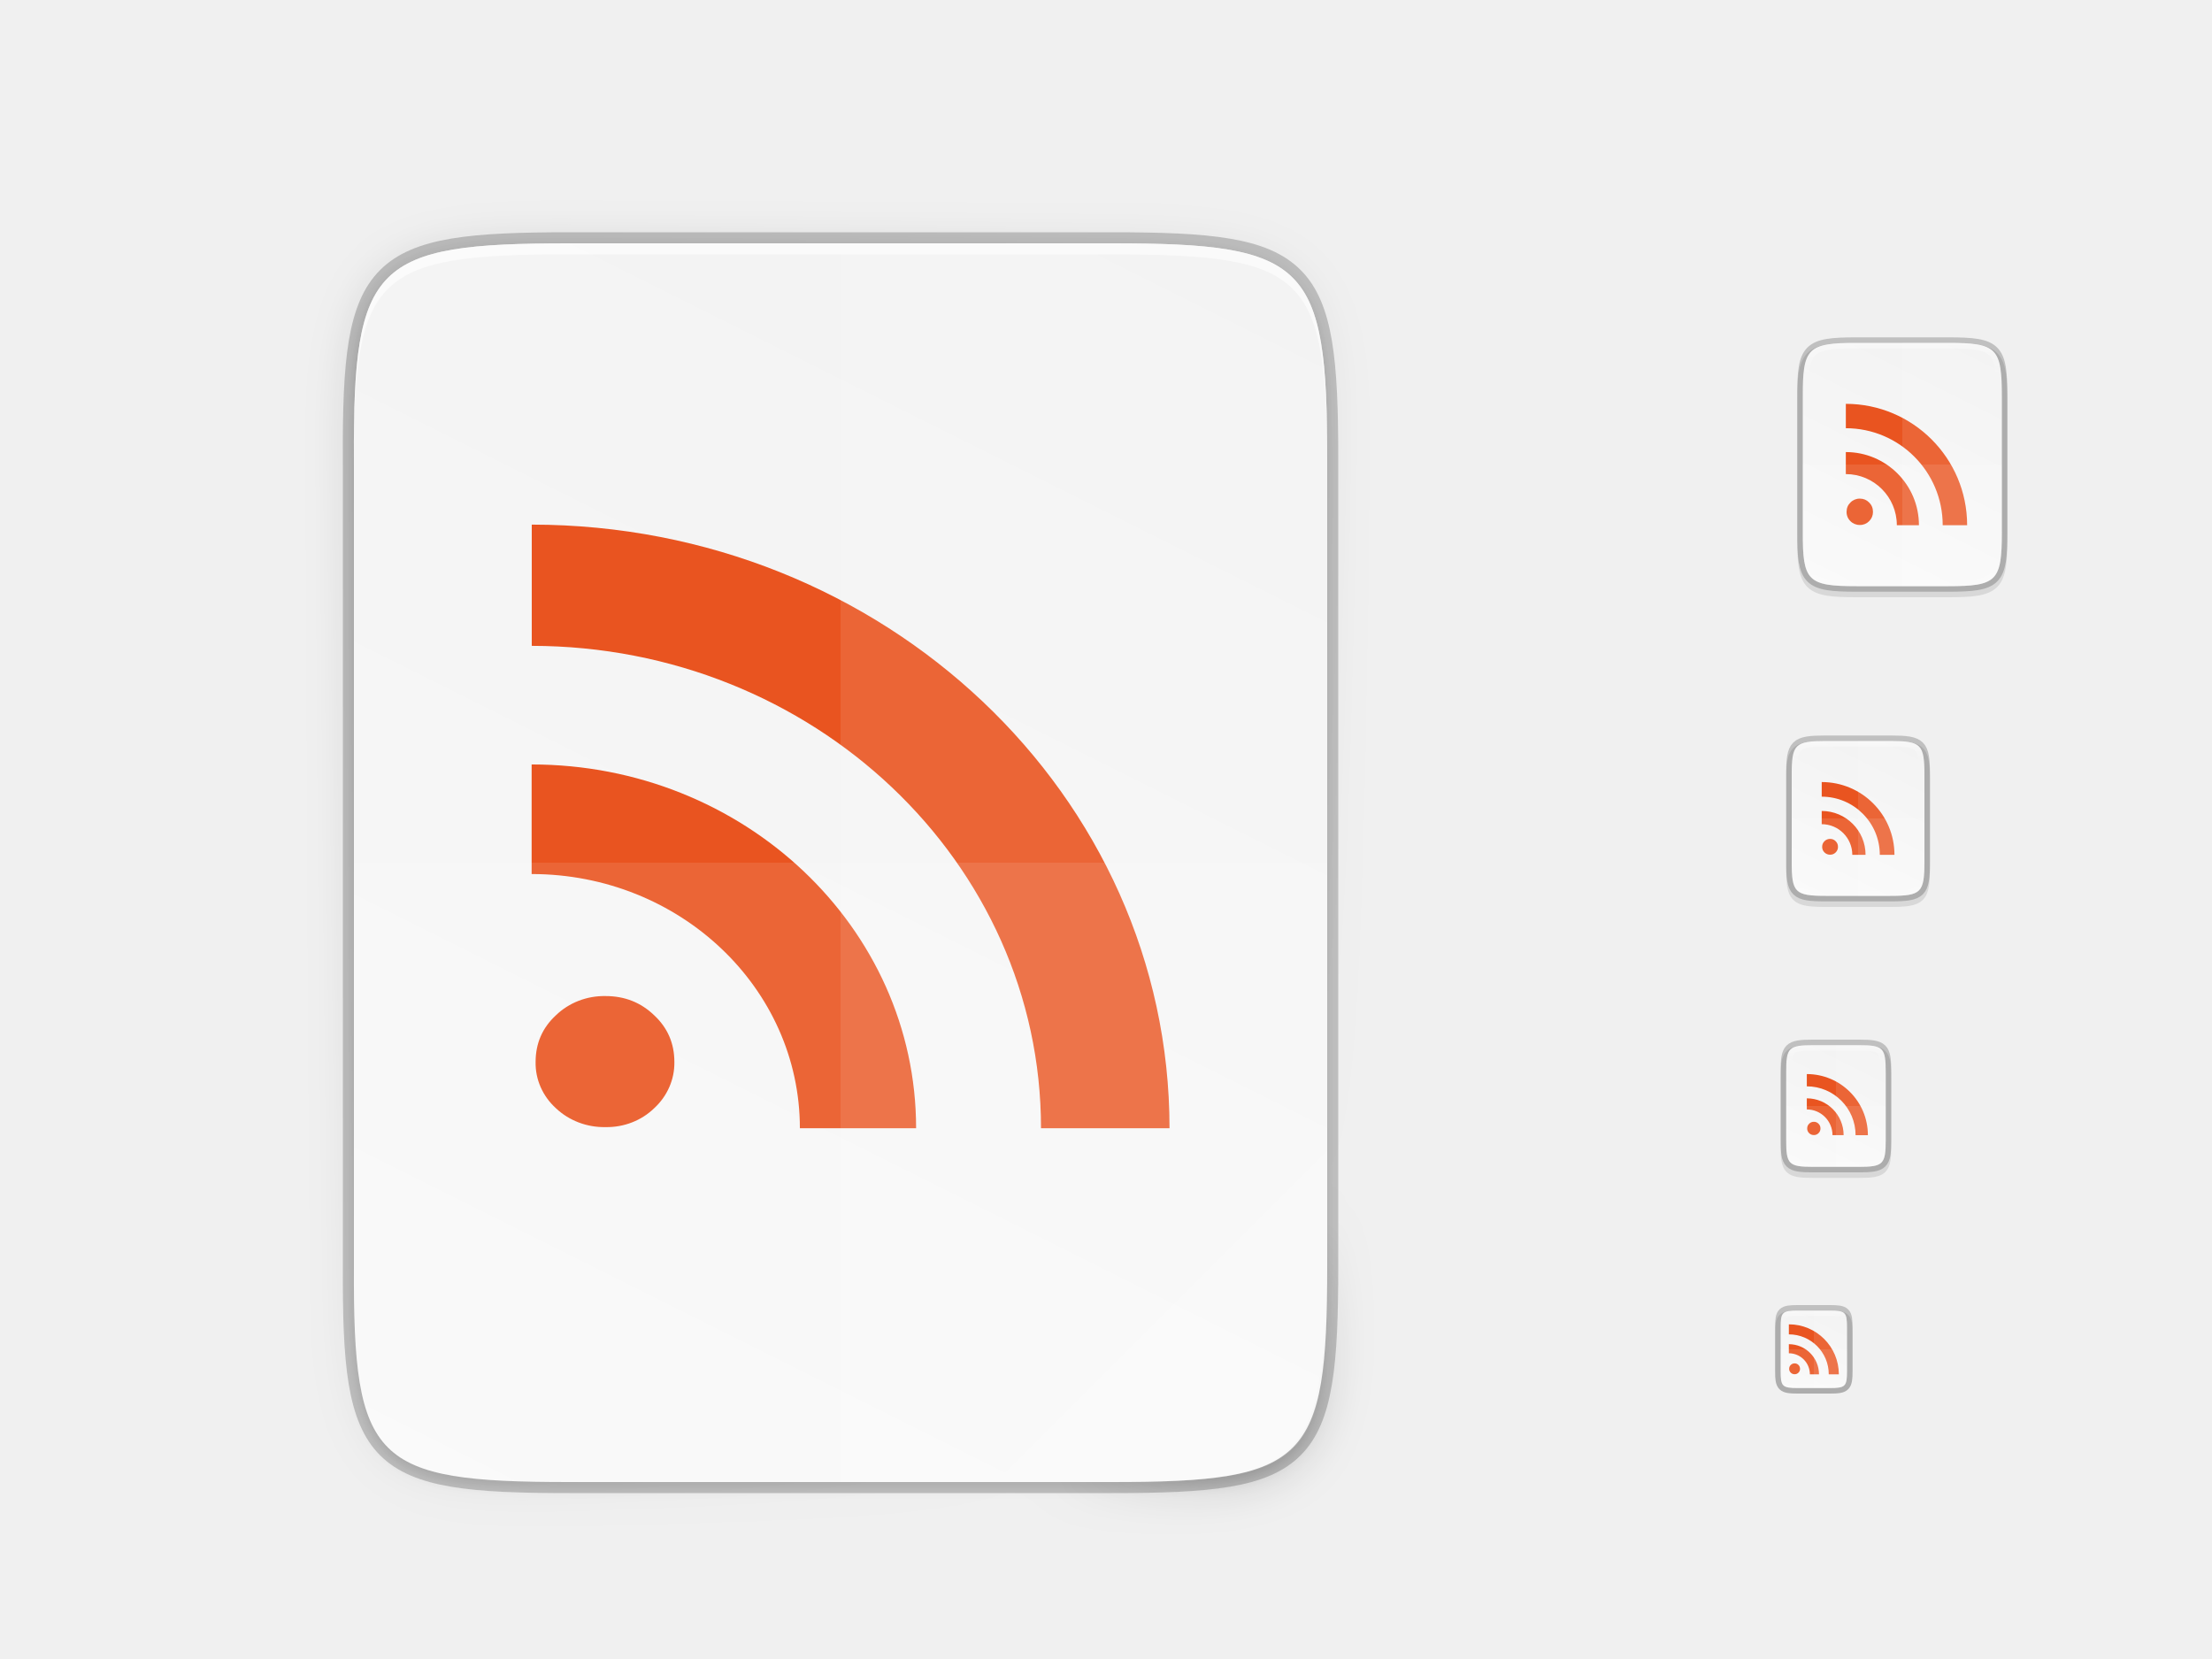
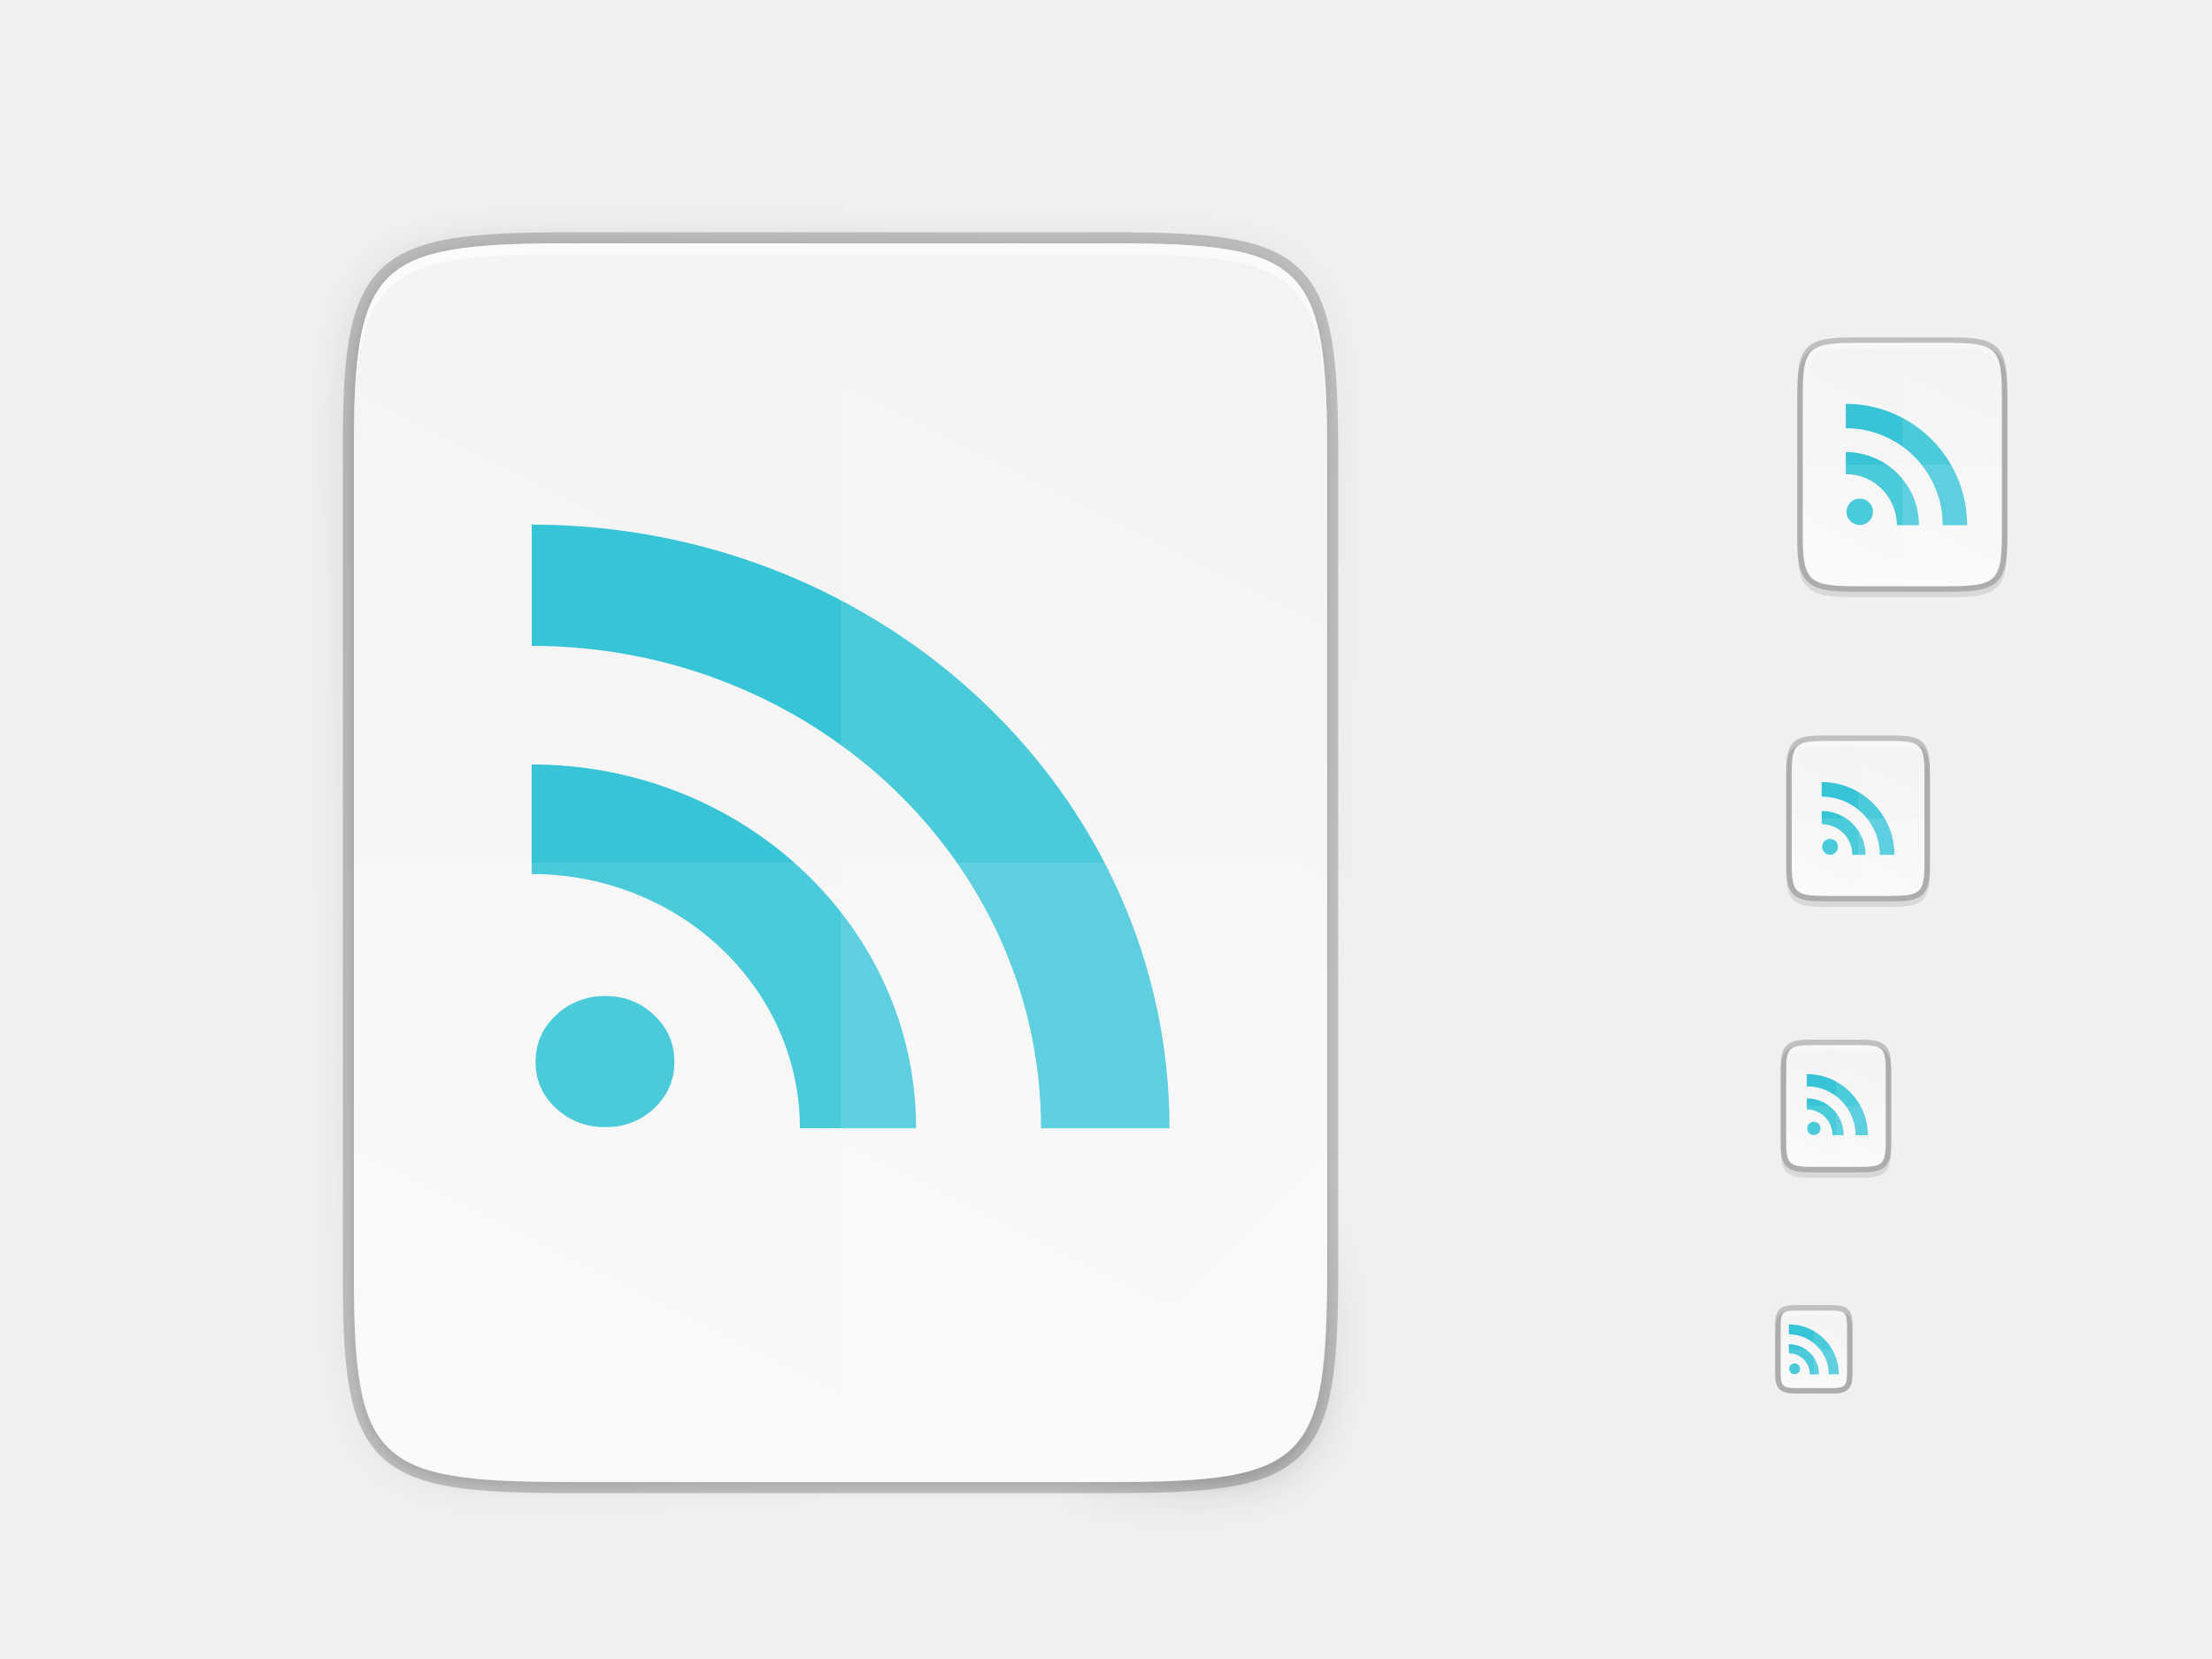
<svg xmlns="http://www.w3.org/2000/svg" xmlns:xlink="http://www.w3.org/1999/xlink" width="400" height="300" id="svg11300" version="1.0" style="display:inline;enable-background:new">
  <defs id="defs3">
    <clipPath clipPathUnits="userSpaceOnUse" id="clipPath9430">
      <path id="path9432" d="m 166.062,-196 h 179.875 C 491.235,-196 512,-175.287 512,-30.125 v 148.25 C 512,263.286 491.235,284 345.938,284 H 166.062 C 20.765,284 0,263.286 0,118.125 V -30.125 C 0,-175.287 20.765,-196 166.062,-196 Z" style="color:#000000;display:inline;overflow:visible;visibility:visible;fill:#ffffff;fill-opacity:1;fill-rule:nonzero;stroke:none;stroke-width:1;marker:none;enable-background:new" />
    </clipPath>
    <clipPath clipPathUnits="userSpaceOnUse" id="clipPath1082">
      <path id="path1084" d="M 361.938,-212 C 507.235,-212 528,-191.287 528,-46.125 V 70.125 C 528,215.286 507.235,236 361.938,236 H 214.062 C 68.765,236 48,215.286 48,70.125 V -46.125 C 48,-191.287 68.765,-212 214.062,-212 Z" style="display:inline;opacity:1;fill:#8c59d9;fill-opacity:1;stroke:none;stroke-width:2;stroke-linecap:round;stroke-linejoin:round;stroke-miterlimit:4;stroke-dasharray:none;stroke-dashoffset:0;stroke-opacity:1;enable-background:new" />
    </clipPath>
    <filter style="color-interpolation-filters:sRGB" id="filter4346" x="-0.013" width="1.026" y="-0.011" height="1.022">
      <feGaussianBlur stdDeviation="2.12" id="feGaussianBlur4348" />
    </filter>
    <linearGradient xlink:href="#linearGradient4360" id="linearGradient4358" x1="88" y1="88" x2="488" y2="488" gradientUnits="userSpaceOnUse" />
    <linearGradient id="linearGradient4360">
      <stop id="stop4362" offset="0" style="stop-color:#000000;stop-opacity:0.588" />
      <stop style="stop-color:#000000;stop-opacity:0" offset="0.88" id="stop4364" />
      <stop id="stop4366" offset="1" style="stop-color:#000000;stop-opacity:1" />
    </linearGradient>
    <filter style="color-interpolation-filters:sRGB" id="filter4380" x="-0.053" width="1.106" y="-0.044" height="1.088">
      <feGaussianBlur stdDeviation="8.48" id="feGaussianBlur4382" />
    </filter>
    <linearGradient gradientUnits="userSpaceOnUse" y2="119.093" x2="-35.31" y1="401.584" x1="529.655" id="linearGradient4226" xlink:href="#linearGradient4338" gradientTransform="matrix(0,-0.453125,0.453112,0,26.0376,268)" />
    <linearGradient id="linearGradient4338">
      <stop style="stop-color:#f2f2f2;stop-opacity:1" offset="0" id="stop4340" />
      <stop style="stop-color:#f9f9f9;stop-opacity:1" offset="1" id="stop4342" />
    </linearGradient>
    <linearGradient id="linearGradient927">
      <stop style="stop-color:#ffffff;stop-opacity:1;" offset="0" id="stop923" />
      <stop id="stop933" offset="0.125" style="stop-color:#ffffff;stop-opacity:0.098" />
      <stop id="stop931" offset="0.925" style="stop-color:#ffffff;stop-opacity:0.098" />
      <stop style="stop-color:#ffffff;stop-opacity:0.498" offset="1" id="stop925" />
    </linearGradient>
    <clipPath clipPathUnits="userSpaceOnUse" id="clipPath994">
      <path style="color:#000000;display:inline;overflow:visible;visibility:visible;fill:#cdcdcd;fill-opacity:1;fill-rule:nonzero;stroke:none;stroke-width:2;stroke-miterlimit:4;stroke-dasharray:none;stroke-opacity:1;marker:none;enable-background:accumulate" d="m 335.731,62 c -8.824,0 -9.774,0.906 -9.73,9.748 V 84 96.252 c -0.043,8.842 0.906,9.748 9.73,9.748 h 16.539 c 8.824,0 9.73,-0.906 9.73,-9.748 V 84 71.748 C 362.001,62.906 361.094,62 352.27,62 Z" id="path996" />
    </clipPath>
    <linearGradient xlink:href="#linearGradient927" id="linearGradient1004" x1="344" y1="62" x2="344" y2="106" gradientUnits="userSpaceOnUse" />
    <linearGradient xlink:href="#linearGradient4338" id="linearGradient1024" gradientUnits="userSpaceOnUse" gradientTransform="matrix(0,-0.1132812,0.113278,0,308.5101,112)" x1="459.034" y1="419.233" x2="35.31" y2="207.365" />
    <linearGradient xlink:href="#linearGradient4338" id="linearGradient916" gradientUnits="userSpaceOnUse" gradientTransform="matrix(0,-0.05664062,0.05663901,0,314.2547,214)" x1="459.034" y1="419.233" x2="35.31" y2="207.365" />
    <linearGradient xlink:href="#linearGradient4338" id="linearGradient920" gradientUnits="userSpaceOnUse" gradientTransform="matrix(0,-0.03604403,0.03604301,0,316.4352,252.9091)" x1="459.034" y1="419.233" x2="35.31" y2="207.365" />
    <linearGradient xlink:href="#linearGradient4338" id="linearGradient924" gradientUnits="userSpaceOnUse" gradientTransform="matrix(0,-0.07208805,0.07208601,0,312.8705,165.8182)" x1="459.034" y1="419.233" x2="35.31" y2="207.365" />
    <clipPath clipPathUnits="userSpaceOnUse" id="clipPath959">
      <path style="color:#000000;display:inline;overflow:visible;visibility:visible;opacity:1;fill:#46a926;fill-opacity:1;fill-rule:nonzero;stroke:none;stroke-width:2;stroke-miterlimit:4;stroke-dasharray:none;stroke-opacity:1;marker:none;enable-background:accumulate" d="m 330.193,134 c -5.615,0 -6.22,0.577 -6.192,6.204 v 7.796 7.796 c -0.028,5.627 0.577,6.204 6.192,6.204 h 11.615 c 5.615,0 6.192,-0.577 6.192,-6.204 v -7.796 -7.796 c 0,-5.627 -0.577,-6.204 -6.192,-6.204 z" id="path961" />
    </clipPath>
    <linearGradient xlink:href="#linearGradient927" id="linearGradient969" x1="336" y1="134" x2="336" y2="162" gradientUnits="userSpaceOnUse" />
    <clipPath clipPathUnits="userSpaceOnUse" id="clipPath971">
      <path style="color:#000000;display:inline;overflow:visible;visibility:visible;opacity:1;fill:#46a926;fill-opacity:1;fill-rule:nonzero;stroke:none;stroke-width:2;stroke-miterlimit:4;stroke-dasharray:none;stroke-opacity:1;marker:none;enable-background:accumulate" d="m 327.865,189 c -4.412,0 -4.887,0.453 -4.865,4.874 V 200 206.126 C 322.978,210.547 323.453,211 327.865,211 h 8.27 C 340.547,211 341,210.547 341,206.126 V 200 193.874 C 341,189.453 340.547,189 336.135,189 Z" id="path973" />
    </clipPath>
    <linearGradient xlink:href="#linearGradient927" id="linearGradient981" x1="332" y1="189" x2="332" y2="211" gradientUnits="userSpaceOnUse" />
    <clipPath clipPathUnits="userSpaceOnUse" id="clipPath983">
      <path id="path985" d="m 325.096,237 c -2.808,0 -3.11,0.288 -3.096,3.102 V 244 v 3.898 c -0.014,2.813 0.288,3.102 3.096,3.102 h 5.808 C 333.712,251 334,250.712 334,247.898 V 244 240.102 C 334,237.288 333.712,237 330.904,237 Z" style="color:#000000;display:inline;overflow:visible;visibility:visible;opacity:1;fill:#46a926;fill-opacity:1;fill-rule:nonzero;stroke:none;stroke-width:2;stroke-miterlimit:4;stroke-dasharray:none;stroke-opacity:1;marker:none;enable-background:accumulate" />
    </clipPath>
    <linearGradient xlink:href="#linearGradient927" id="linearGradient993" x1="328" y1="237" x2="328" y2="251" gradientUnits="userSpaceOnUse" />
  </defs>
  <g style="display:inline" id="layer1">
    <g style="display:none" id="layer7">
      <text y="-8.255" xml:space="preserve" x="19.007" style="font-style:normal;font-variant:normal;font-weight:normal;font-stretch:normal;line-height:0%;font-family:'DejaVu Sans';-inkscape-font-specification:'DejaVu Sans';display:inline;fill:#000000;fill-opacity:1;stroke:none;enable-background:new" id="context">
        <tspan style="font-style:normal;font-variant:normal;font-weight:normal;font-stretch:normal;font-size:18px;line-height:1.25;font-family:'DejaVu Sans';-inkscape-font-specification:'DejaVu Sans'" y="-8.255" x="19.007" id="tspan3933">mimetypes</tspan>
      </text>
      <text y="-8.255" xml:space="preserve" x="146.488" style="font-style:normal;font-variant:normal;font-weight:bold;font-stretch:normal;line-height:0%;font-family:'DejaVu Sans';-inkscape-font-specification:'DejaVu Sans Bold';text-align:start;writing-mode:lr-tb;text-anchor:start;display:inline;fill:#000000;fill-opacity:1;stroke:none;enable-background:new" id="icon-name">
        <tspan style="font-style:normal;font-variant:normal;font-weight:bold;font-stretch:normal;font-size:18px;line-height:1.25;font-family:'DejaVu Sans';-inkscape-font-specification:'DejaVu Sans Bold'" y="-8.255" x="146.488" id="tspan3937">application-x-rss_xml</tspan>
      </text>
      <rect style="display:inline;overflow:visible;visibility:visible;fill:#cdcdcd;fill-opacity:1;fill-rule:nonzero;stroke:none;stroke-width:2;marker:none;enable-background:accumulate" id="rect16x16" width="16" height="16" x="320" y="236" />
      <rect style="display:inline;overflow:visible;visibility:visible;fill:#cdcdcd;fill-opacity:1;fill-rule:nonzero;stroke:none;stroke-width:2;marker:none;enable-background:accumulate" id="rect24x24" width="24" height="24" x="320" y="188" />
      <rect style="display:inline;overflow:visible;visibility:visible;fill:#cdcdcd;fill-opacity:1;fill-rule:nonzero;stroke:none;stroke-width:2;marker:none;enable-background:accumulate" id="rect32x32" width="32" height="32" x="320" y="132" />
      <rect y="60" x="320" height="48" width="48" id="rect48x48" style="display:inline;overflow:visible;visibility:visible;fill:#cdcdcd;fill-opacity:1;fill-rule:nonzero;stroke:none;stroke-width:2;marker:none;enable-background:accumulate" />
      <rect style="display:inline;overflow:visible;visibility:visible;fill:#cdcdcd;fill-opacity:1;fill-rule:nonzero;stroke:none;stroke-width:2;marker:none;enable-background:accumulate" id="rect3951" width="256" height="256" x="24" y="28" />
    </g>
    <g id="layer4" style="display:inline">
      <path style="color:#000000;font-style:normal;font-variant:normal;font-weight:normal;font-stretch:normal;font-size:medium;line-height:normal;font-family:sans-serif;font-variant-ligatures:normal;font-variant-position:normal;font-variant-caps:normal;font-variant-numeric:normal;font-variant-alternates:normal;font-feature-settings:normal;text-indent:0;text-align:start;text-decoration:none;text-decoration-line:none;text-decoration-style:solid;text-decoration-color:#000000;letter-spacing:normal;word-spacing:normal;text-transform:none;writing-mode:lr-tb;direction:ltr;text-orientation:mixed;dominant-baseline:auto;baseline-shift:baseline;text-anchor:start;white-space:normal;shape-padding:0;clip-rule:nonzero;display:inline;overflow:visible;visibility:visible;opacity:0.1;isolation:auto;mix-blend-mode:normal;color-interpolation:sRGB;color-interpolation-filters:linearRGB;solid-color:#000000;solid-opacity:1;vector-effect:none;fill:#000000;fill-opacity:1;fill-rule:nonzero;stroke:none;stroke-width:2;stroke-linecap:butt;stroke-linejoin:miter;stroke-miterlimit:4;stroke-dasharray:none;stroke-dashoffset:0;stroke-opacity:1;marker:none;color-rendering:auto;image-rendering:auto;shape-rendering:auto;text-rendering:auto;enable-background:accumulate" d="m 327.865,189 c -1.12,0 -2.015,0.024 -2.791,0.154 -0.776,0.13 -1.48,0.388 -2.01,0.916 -0.53,0.528 -0.791,1.237 -0.92,2.014 -0.129,0.777 -0.15,1.672 -0.145,2.795 V 201 v 6.125 c -0.005,1.121 0.016,2.015 0.145,2.791 0.129,0.777 0.39,1.485 0.92,2.014 0.53,0.528 1.234,0.786 2.01,0.916 0.776,0.13 1.671,0.154 2.791,0.154 h 8.27 c 1.12,0 2.013,-0.024 2.787,-0.154 0.774,-0.13 1.48,-0.389 2.008,-0.918 0.528,-0.529 0.786,-1.234 0.916,-2.01 C 341.976,209.143 342,208.247 342,207.125 V 201 194.875 c 0,-1.122 -0.024,-2.018 -0.154,-2.793 -0.13,-0.775 -0.388,-1.481 -0.916,-2.01 -0.528,-0.529 -1.233,-0.788 -2.008,-0.918 C 338.147,189.024 337.255,189 336.135,189 Z" id="path995" />
      <path style="color:#000000;font-style:normal;font-variant:normal;font-weight:normal;font-stretch:normal;font-size:medium;line-height:normal;font-family:sans-serif;font-variant-ligatures:normal;font-variant-position:normal;font-variant-caps:normal;font-variant-numeric:normal;font-variant-alternates:normal;font-feature-settings:normal;text-indent:0;text-align:start;text-decoration:none;text-decoration-line:none;text-decoration-style:solid;text-decoration-color:#000000;letter-spacing:normal;word-spacing:normal;text-transform:none;writing-mode:lr-tb;direction:ltr;text-orientation:mixed;dominant-baseline:auto;baseline-shift:baseline;text-anchor:start;white-space:normal;shape-padding:0;clip-rule:nonzero;display:inline;overflow:visible;visibility:visible;opacity:0.1;isolation:auto;mix-blend-mode:normal;color-interpolation:sRGB;color-interpolation-filters:linearRGB;solid-color:#000000;solid-opacity:1;vector-effect:none;fill:#000000;fill-opacity:1;fill-rule:nonzero;stroke:none;stroke-width:2;stroke-linecap:butt;stroke-linejoin:miter;stroke-miterlimit:4;stroke-dasharray:none;stroke-dashoffset:0;stroke-opacity:1;marker:none;color-rendering:auto;image-rendering:auto;shape-rendering:auto;text-rendering:auto;enable-background:accumulate" d="m 325.096,237 c -0.719,0 -1.302,0.014 -1.836,0.104 -0.534,0.09 -1.068,0.276 -1.477,0.684 -0.408,0.407 -0.597,0.943 -0.686,1.479 -0.089,0.535 -0.101,1.12 -0.098,1.842 V 244 v 3.898 c -0.003,0.718 0.009,1.302 0.098,1.836 0.089,0.535 0.277,1.071 0.686,1.479 0.408,0.407 0.942,0.594 1.477,0.684 0.534,0.09 1.117,0.104 1.836,0.104 h 5.809 c 0.719,0 1.301,-0.014 1.834,-0.104 0.533,-0.09 1.068,-0.278 1.475,-0.686 0.407,-0.408 0.594,-0.943 0.684,-1.477 C 334.986,249.201 335,248.619 335,247.898 V 244 241.102 c 0,-0.72 -0.014,-1.302 -0.104,-1.836 -0.089,-0.534 -0.277,-1.069 -0.684,-1.477 -0.407,-0.408 -0.941,-0.596 -1.475,-0.686 C 332.205,237.014 331.623,237 330.904,237 Z" id="path997" />
      <path style="color:#000000;font-style:normal;font-variant:normal;font-weight:normal;font-stretch:normal;font-size:medium;line-height:normal;font-family:sans-serif;font-variant-ligatures:normal;font-variant-position:normal;font-variant-caps:normal;font-variant-numeric:normal;font-variant-alternates:normal;font-feature-settings:normal;text-indent:0;text-align:start;text-decoration:none;text-decoration-line:none;text-decoration-style:solid;text-decoration-color:#000000;letter-spacing:normal;word-spacing:normal;text-transform:none;writing-mode:lr-tb;direction:ltr;text-orientation:mixed;dominant-baseline:auto;baseline-shift:baseline;text-anchor:start;white-space:normal;shape-padding:0;clip-rule:nonzero;display:inline;overflow:visible;visibility:visible;opacity:0.1;isolation:auto;mix-blend-mode:normal;color-interpolation:sRGB;color-interpolation-filters:linearRGB;solid-color:#000000;solid-opacity:1;vector-effect:none;fill:#000000;fill-opacity:1;fill-rule:nonzero;stroke:none;stroke-width:2;stroke-linecap:butt;stroke-linejoin:miter;stroke-miterlimit:4;stroke-dasharray:none;stroke-dashoffset:0;stroke-opacity:1;marker:none;color-rendering:auto;image-rendering:auto;shape-rendering:auto;text-rendering:auto;enable-background:accumulate" d="m 330.193,134 c -1.421,0 -2.549,0.031 -3.506,0.191 -0.957,0.161 -1.791,0.473 -2.412,1.092 -0.621,0.619 -0.936,1.456 -1.096,2.414 -0.159,0.958 -0.187,2.087 -0.18,3.512 V 149 v 7.797 c -0.007,1.421 0.021,2.55 0.18,3.506 0.159,0.958 0.475,1.795 1.096,2.414 0.621,0.619 1.455,0.931 2.412,1.092 0.957,0.161 2.085,0.191 3.506,0.191 h 11.615 c 1.421,0 2.547,-0.031 3.502,-0.191 0.955,-0.161 1.788,-0.474 2.406,-1.094 0.618,-0.62 0.931,-1.454 1.092,-2.41 C 348.969,159.348 349,158.221 349,156.797 V 149 141.203 c 0,-1.424 -0.031,-2.551 -0.191,-3.508 -0.16,-0.957 -0.473,-1.791 -1.092,-2.41 -0.618,-0.62 -1.451,-0.933 -2.406,-1.094 C 344.355,134.031 343.23,134 341.809,134 Z" id="path999" />
      <path style="color:#000000;display:inline;overflow:visible;visibility:visible;opacity:0.2;fill:none;fill-opacity:1;fill-rule:nonzero;stroke:#000000;stroke-width:2;stroke-miterlimit:4;stroke-dasharray:none;stroke-opacity:1;marker:none;enable-background:accumulate" d="m 327.865,189 c -4.412,0 -4.887,0.453 -4.865,4.874 V 200 206.126 C 322.978,210.547 323.453,211 327.865,211 h 8.27 C 340.547,211 341,210.547 341,206.126 V 200 193.874 C 341,189.453 340.547,189 336.135,189 Z" id="path926" />
      <path id="path928" d="m 325.096,237 c -2.808,0 -3.11,0.288 -3.096,3.102 V 244 v 3.898 c -0.014,2.813 0.288,3.102 3.096,3.102 h 5.808 C 333.712,251 334,250.712 334,247.898 V 244 240.102 C 334,237.288 333.712,237 330.904,237 Z" style="color:#000000;display:inline;overflow:visible;visibility:visible;opacity:0.2;fill:none;fill-opacity:1;fill-rule:nonzero;stroke:#000000;stroke-width:2;stroke-miterlimit:4;stroke-dasharray:none;stroke-opacity:1;marker:none;enable-background:accumulate" />
      <path style="color:#000000;display:inline;overflow:visible;visibility:visible;opacity:0.2;fill:none;fill-opacity:1;fill-rule:nonzero;stroke:#000000;stroke-width:2;stroke-miterlimit:4;stroke-dasharray:none;stroke-opacity:1;marker:none;enable-background:accumulate" d="m 330.193,134 c -5.615,0 -6.22,0.577 -6.192,6.204 v 7.796 7.796 c -0.028,5.627 0.577,6.204 6.192,6.204 h 11.615 c 5.615,0 6.192,-0.577 6.192,-6.204 v -7.796 -7.796 c 0,-5.627 -0.577,-6.204 -6.192,-6.204 z" id="path930" />
      <path style="color:#000000;font-style:normal;font-variant:normal;font-weight:normal;font-stretch:normal;font-size:medium;line-height:normal;font-family:sans-serif;font-variant-ligatures:normal;font-variant-position:normal;font-variant-caps:normal;font-variant-numeric:normal;font-variant-alternates:normal;font-feature-settings:normal;text-indent:0;text-align:start;text-decoration:none;text-decoration-line:none;text-decoration-style:solid;text-decoration-color:#000000;letter-spacing:normal;word-spacing:normal;text-transform:none;writing-mode:lr-tb;direction:ltr;text-orientation:mixed;dominant-baseline:auto;baseline-shift:baseline;text-anchor:start;white-space:normal;shape-padding:0;clip-rule:nonzero;display:inline;overflow:visible;visibility:visible;opacity:0.1;isolation:auto;mix-blend-mode:normal;color-interpolation:sRGB;color-interpolation-filters:linearRGB;solid-color:#000000;solid-opacity:1;vector-effect:none;fill:#000000;fill-opacity:1;fill-rule:nonzero;stroke:none;stroke-width:2;stroke-linecap:butt;stroke-linejoin:miter;stroke-miterlimit:4;stroke-dasharray:none;stroke-dashoffset:0;stroke-opacity:1;marker:none;color-rendering:auto;image-rendering:auto;shape-rendering:auto;text-rendering:auto;enable-background:accumulate" d="m 335.73,62 c -2.223,0 -3.974,0.051 -5.414,0.293 -1.44,0.242 -2.619,0.695 -3.482,1.557 -0.863,0.861 -1.319,2.039 -1.559,3.48 -0.24,1.441 -0.286,3.195 -0.275,5.424 V 85 97.252 c -0.011,2.225 0.036,3.979 0.275,5.418 0.24,1.441 0.695,2.619 1.559,3.48 0.863,0.861 2.042,1.315 3.482,1.557 1.44,0.242 3.191,0.293 5.414,0.293 h 16.539 c 2.223,0 3.973,-0.051 5.41,-0.293 1.437,-0.242 2.612,-0.697 3.473,-1.559 0.86,-0.862 1.313,-2.039 1.555,-3.479 C 362.949,101.23 363,99.48 363,97.252 V 85 72.748 c 0,-2.228 -0.051,-3.978 -0.293,-5.418 -0.241,-1.44 -0.694,-2.617 -1.555,-3.479 -0.86,-0.862 -2.035,-1.317 -3.473,-1.559 C 356.242,62.051 354.493,62 352.27,62 Z" id="path1020" />
      <path id="path1163" d="M 102.922,44 C 67.625,44 63.827,47.625 64,82.994 V 156 229.006 C 63.827,264.375 67.625,268 102.922,268 h 98.157 C 236.375,268 240,264.375 240,229.006 V 156 82.994 C 240,47.625 236.375,44 201.078,44 Z" style="color:#000000;display:inline;overflow:visible;visibility:visible;opacity:0.2;fill:none;fill-opacity:1;fill-rule:nonzero;stroke:#000000;stroke-width:4;stroke-miterlimit:4;stroke-dasharray:none;stroke-opacity:1;marker:none;enable-background:accumulate" />
      <path style="color:#000000;display:inline;overflow:visible;visibility:visible;opacity:0.1;fill:#000000;fill-opacity:1;fill-rule:nonzero;stroke:none;stroke-width:2;marker:none;filter:url(#filter4346);enable-background:accumulate" d="M 189.843,74 C 119.25,74 111.654,81.251 112,151.987 V 298 444.013 C 111.654,514.749 119.25,522 189.843,522 H 386.157 C 456.75,522 462.163,514.726 464,444.013 V 298 151.987 C 464,81.25 456.75,74 386.157,74 Z" id="rect4158-9" transform="matrix(0.5,0,0,0.5,8,8)" />
      <path id="path4350" d="M 189.843,74 C 119.25,74 111.654,81.251 112,151.987 V 298 444.013 C 111.654,514.749 119.25,522 189.843,522 H 386.157 C 456.75,522 464,514.75 464,444.013 V 298 151.987 C 464,81.25 456.75,74 386.157,74 Z" style="color:#000000;display:inline;overflow:visible;visibility:visible;opacity:0.3;fill:url(#linearGradient4358);fill-opacity:1;fill-rule:nonzero;stroke:none;stroke-width:2;marker:none;filter:url(#filter4380);enable-background:accumulate" transform="matrix(0.5,0,0,0.5,8,8)" />
      <path style="color:#000000;display:inline;overflow:visible;visibility:visible;opacity:0.2;fill:none;fill-opacity:1;fill-rule:nonzero;stroke:#000000;stroke-width:2;stroke-miterlimit:4;stroke-dasharray:none;stroke-opacity:1;marker:none;enable-background:accumulate" d="m 335.731,62 c -8.824,0 -9.774,0.906 -9.73,9.748 V 84 96.252 c -0.043,8.842 0.906,9.748 9.73,9.748 h 16.539 c 8.824,0 9.73,-0.906 9.73,-9.748 V 84 71.748 C 362.001,62.906 361.094,62 352.27,62 Z" id="path958" />
    </g>
    <g id="layer2" style="display:inline">
      <path style="color:#000000;display:inline;overflow:visible;visibility:visible;fill:url(#linearGradient1024);fill-opacity:1;fill-rule:nonzero;stroke:none;stroke-width:1;marker:none;enable-background:accumulate" d="m 335.731,62 c -8.824,0 -9.774,0.906 -9.73,9.748 V 84 96.252 c -0.043,8.842 0.906,9.748 9.73,9.748 h 16.539 c 8.824,0 9.73,-0.906 9.73,-9.748 V 84 71.748 C 362.001,62.906 361.094,62 352.27,62 Z" id="path964" />
      <path style="color:#000000;display:inline;overflow:visible;visibility:visible;fill:url(#linearGradient4226);fill-opacity:1;fill-rule:nonzero;stroke:none;stroke-width:1;marker:none;enable-background:accumulate" d="M 102.922,44 C 67.625,44 63.827,47.625 64,82.994 V 156 229.006 C 63.827,264.375 67.625,268 102.922,268 h 98.157 C 236.375,268 240,264.375 240,229.006 V 156 82.994 C 240,47.625 236.375,44 201.078,44 Z" id="rect4158" />
      <path style="color:#000000;display:inline;overflow:visible;visibility:visible;opacity:0.6;fill:#ffffff;fill-opacity:1;fill-rule:nonzero;stroke:none;stroke-width:1;marker:none;enable-background:accumulate" d="M 102.922,44 C 67.625,44 63.827,47.626 64,82.994 v 2 C 63.827,49.626 67.625,46 102.922,46 h 98.156 C 236.375,46 240,49.626 240,84.994 v -2 C 240,47.626 236.375,44 201.078,44 Z" id="path931" />
      <path id="path914" d="m 327.865,189 c -4.412,0 -4.887,0.453 -4.865,4.874 V 200 206.126 C 322.978,210.547 323.453,211 327.865,211 h 8.27 C 340.547,211 341,210.547 341,206.126 V 200 193.874 C 341,189.453 340.547,189 336.135,189 Z" style="color:#000000;display:inline;overflow:visible;visibility:visible;fill:url(#linearGradient916);fill-opacity:1;fill-rule:nonzero;stroke:none;stroke-width:1;marker:none;enable-background:accumulate" />
      <path style="color:#000000;display:inline;overflow:visible;visibility:visible;fill:url(#linearGradient920);fill-opacity:1;fill-rule:nonzero;stroke:none;stroke-width:1;marker:none;enable-background:accumulate" d="m 325.096,237 c -2.808,0 -3.11,0.288 -3.096,3.102 V 244 v 3.898 c -0.014,2.813 0.288,3.102 3.096,3.102 h 5.808 C 333.712,251 334,250.712 334,247.898 V 244 240.102 C 334,237.288 333.712,237 330.904,237 Z" id="path918" />
      <path id="path922" d="m 330.193,134 c -5.615,0 -6.22,0.577 -6.192,6.204 v 7.796 7.796 c -0.028,5.627 0.577,6.204 6.192,6.204 h 11.615 c 5.615,0 6.192,-0.577 6.192,-6.204 v -7.796 -7.796 c 0,-5.627 -0.577,-6.204 -6.192,-6.204 z" style="color:#000000;display:inline;overflow:visible;visibility:visible;fill:url(#linearGradient924);fill-opacity:1;fill-rule:nonzero;stroke:none;stroke-width:1;marker:none;enable-background:accumulate" />
    </g>
    <g id="layer6" style="display:inline">
-       <path style="font-weight:700;font-size:13.59px;fill:#e95420;fill-opacity:1;stroke-width:21.204" d="m 96.855,192.04 c 0,-3.361 1.221,-6.187 3.684,-8.455 a 12.209,11.549 0 0 1 8.96,-3.465 c 3.466,0 6.388,1.155 8.786,3.465 2.442,2.268 3.663,5.094 3.663,8.455 a 12.078,11.425 0 0 1 -3.663,8.373 11.947,11.301 0 0 1 -8.786,3.403 12.318,11.652 0 0 1 -8.96,-3.403 11.947,11.301 0 0 1 -3.684,-8.373 m -0.719,-53.824 v 19.839 c 26.772,0 48.508,20.602 48.508,45.967 h 21.016 c 0,-36.337 -31.176,-65.785 -69.546,-65.785 z m 0.023,-43.348 v 21.922 a 92.197,87.212 0 0 1 92.088,87.233 h 23.24 A 115.416,109.175 0 0 0 96.159,94.867 Z" font-size="13.59" font-weight="700" id="path113" />
-       <path style="font-weight:700;font-size:13.59px;display:inline;fill:#e95420;fill-opacity:1;stroke-width:4.146;enable-background:new" d="m 333.92,92.564 c 0,-0.676 0.232,-1.244 0.701,-1.7 A 2.322,2.322 0 0 1 336.325,90.167 c 0.659,0 1.215,0.232 1.671,0.697 0.464,0.456 0.697,1.024 0.697,1.7 a 2.297,2.297 0 0 1 -0.697,1.683 2.272,2.272 0 0 1 -1.671,0.684 2.343,2.343 0 0 1 -1.704,-0.684 2.272,2.272 0 0 1 -0.701,-1.683 m -0.137,-10.822 v 3.989 c 5.092,0 9.225,4.142 9.225,9.242 h 3.997 c 0,-7.306 -5.929,-13.226 -13.226,-13.226 z m 0.004,-8.715 v 4.407 a 17.534,17.534 0 0 1 17.514,17.538 h 4.42 A 21.95,21.95 0 0 0 333.787,73.027 Z" font-size="13.59" font-weight="700" id="path113-3" />
-       <path style="font-weight:700;font-size:13.59px;display:inline;fill:#e95420;fill-opacity:1;stroke-width:2.487;enable-background:new" d="m 329.504,153.137 c 0,-0.405 0.139,-0.746 0.42,-1.02 a 1.393,1.393 0 0 1 1.022,-0.418 c 0.395,0 0.729,0.139 1.002,0.418 0.279,0.274 0.418,0.614 0.418,1.02 a 1.378,1.378 0 0 1 -0.418,1.01 1.363,1.363 0 0 1 -1.002,0.41 1.405,1.405 0 0 1 -1.022,-0.41 1.363,1.363 0 0 1 -0.42,-1.01 m -0.082,-6.491 v 2.392 c 3.054,0 5.533,2.484 5.533,5.543 h 2.397 c 0,-4.382 -3.556,-7.933 -7.933,-7.933 z m 0.002,-5.227 v 2.644 a 10.517,10.517 0 0 1 10.504,10.519 h 2.651 A 13.165,13.165 0 0 0 329.424,141.419 Z" font-size="13.59" font-weight="700" id="path113-3-6" />
-       <path style="font-weight:700;font-size:13.59px;display:inline;fill:#e95420;fill-opacity:1;stroke-width:2.088;enable-background:new" d="m 326.797,204.062 c 0,-0.34 0.117,-0.626 0.353,-0.856 a 1.169,1.169 0 0 1 0.858,-0.351 c 0.332,0 0.612,0.117 0.841,0.351 0.234,0.23 0.351,0.516 0.351,0.856 a 1.157,1.157 0 0 1 -0.351,0.848 1.144,1.144 0 0 1 -0.841,0.344 1.18,1.18 0 0 1 -0.858,-0.344 1.144,1.144 0 0 1 -0.353,-0.848 m -0.069,-5.449 v 2.008 c 2.564,0 4.645,2.086 4.645,4.653 h 2.013 c 0,-3.679 -2.985,-6.66 -6.66,-6.66 z m 0.002,-4.388 v 2.219 a 8.829,8.829 0 0 1 8.818,8.831 h 2.225 a 11.052,11.052 0 0 0 -11.044,-11.05 z" font-size="13.59" font-weight="700" id="path113-3-6-7" />
-       <path style="font-weight:700;font-size:13.59px;display:inline;fill:#e95420;fill-opacity:1;stroke-width:1.708;enable-background:new" d="m 323.538,247.528 c 0,-0.278 0.096,-0.512 0.289,-0.7 a 0.957,0.957 0 0 1 0.702,-0.287 c 0.272,0 0.5,0.096 0.688,0.287 0.191,0.188 0.287,0.422 0.287,0.7 a 0.946,0.946 0 0 1 -0.287,0.694 0.936,0.936 0 0 1 -0.688,0.282 0.965,0.965 0 0 1 -0.702,-0.282 0.936,0.936 0 0 1 -0.289,-0.694 m -0.056,-4.458 v 1.643 c 2.098,0 3.801,1.706 3.801,3.808 h 1.647 c 0,-3.01 -2.443,-5.449 -5.449,-5.449 z m 0.002,-3.591 v 1.816 a 7.224,7.224 0 0 1 7.215,7.226 H 332.52 a 9.043,9.043 0 0 0 -9.036,-9.041 z" font-size="13.59" font-weight="700" id="path113-3-6-7-5" />
+       <path style="font-weight:700;font-size:13.59px;fill:#37c4d6;fill-opacity:1;stroke-width:21.204" d="m 96.855,192.04 c 0,-3.361 1.221,-6.187 3.684,-8.455 a 12.209,11.549 0 0 1 8.96,-3.465 c 3.466,0 6.388,1.155 8.786,3.465 2.442,2.268 3.663,5.094 3.663,8.455 a 12.078,11.425 0 0 1 -3.663,8.373 11.947,11.301 0 0 1 -8.786,3.403 12.318,11.652 0 0 1 -8.96,-3.403 11.947,11.301 0 0 1 -3.684,-8.373 m -0.719,-53.824 v 19.839 c 26.772,0 48.508,20.602 48.508,45.967 h 21.016 c 0,-36.337 -31.176,-65.785 -69.546,-65.785 z m 0.023,-43.348 v 21.922 a 92.197,87.212 0 0 1 92.088,87.233 h 23.24 A 115.416,109.175 0 0 0 96.159,94.867 Z" font-size="13.59" font-weight="700" id="path113" />
+       <path style="font-weight:700;font-size:13.59px;display:inline;fill:#37c4d6;fill-opacity:1;stroke-width:4.146;enable-background:new" d="m 333.92,92.564 c 0,-0.676 0.232,-1.244 0.701,-1.7 A 2.322,2.322 0 0 1 336.325,90.167 c 0.659,0 1.215,0.232 1.671,0.697 0.464,0.456 0.697,1.024 0.697,1.7 a 2.297,2.297 0 0 1 -0.697,1.683 2.272,2.272 0 0 1 -1.671,0.684 2.343,2.343 0 0 1 -1.704,-0.684 2.272,2.272 0 0 1 -0.701,-1.683 m -0.137,-10.822 v 3.989 c 5.092,0 9.225,4.142 9.225,9.242 h 3.997 c 0,-7.306 -5.929,-13.226 -13.226,-13.226 z m 0.004,-8.715 v 4.407 a 17.534,17.534 0 0 1 17.514,17.538 h 4.42 A 21.95,21.95 0 0 0 333.787,73.027 Z" font-size="13.59" font-weight="700" id="path113-3" />
+       <path style="font-weight:700;font-size:13.59px;display:inline;fill:#37c4d6;fill-opacity:1;stroke-width:2.487;enable-background:new" d="m 329.504,153.137 c 0,-0.405 0.139,-0.746 0.42,-1.02 a 1.393,1.393 0 0 1 1.022,-0.418 c 0.395,0 0.729,0.139 1.002,0.418 0.279,0.274 0.418,0.614 0.418,1.02 a 1.378,1.378 0 0 1 -0.418,1.01 1.363,1.363 0 0 1 -1.002,0.41 1.405,1.405 0 0 1 -1.022,-0.41 1.363,1.363 0 0 1 -0.42,-1.01 m -0.082,-6.491 v 2.392 c 3.054,0 5.533,2.484 5.533,5.543 h 2.397 c 0,-4.382 -3.556,-7.933 -7.933,-7.933 z m 0.002,-5.227 v 2.644 a 10.517,10.517 0 0 1 10.504,10.519 h 2.651 A 13.165,13.165 0 0 0 329.424,141.419 Z" font-size="13.59" font-weight="700" id="path113-3-6" />
+       <path style="font-weight:700;font-size:13.59px;display:inline;fill:#37c4d6;fill-opacity:1;stroke-width:2.088;enable-background:new" d="m 326.797,204.062 c 0,-0.34 0.117,-0.626 0.353,-0.856 a 1.169,1.169 0 0 1 0.858,-0.351 c 0.332,0 0.612,0.117 0.841,0.351 0.234,0.23 0.351,0.516 0.351,0.856 a 1.157,1.157 0 0 1 -0.351,0.848 1.144,1.144 0 0 1 -0.841,0.344 1.18,1.18 0 0 1 -0.858,-0.344 1.144,1.144 0 0 1 -0.353,-0.848 m -0.069,-5.449 v 2.008 c 2.564,0 4.645,2.086 4.645,4.653 h 2.013 c 0,-3.679 -2.985,-6.66 -6.66,-6.66 z m 0.002,-4.388 v 2.219 a 8.829,8.829 0 0 1 8.818,8.831 h 2.225 a 11.052,11.052 0 0 0 -11.044,-11.05 z" font-size="13.59" font-weight="700" id="path113-3-6-7" />
+       <path style="font-weight:700;font-size:13.59px;display:inline;fill:#37c4d6;fill-opacity:1;stroke-width:1.708;enable-background:new" d="m 323.538,247.528 c 0,-0.278 0.096,-0.512 0.289,-0.7 a 0.957,0.957 0 0 1 0.702,-0.287 c 0.272,0 0.5,0.096 0.688,0.287 0.191,0.188 0.287,0.422 0.287,0.7 a 0.946,0.946 0 0 1 -0.287,0.694 0.936,0.936 0 0 1 -0.688,0.282 0.965,0.965 0 0 1 -0.702,-0.282 0.936,0.936 0 0 1 -0.289,-0.694 m -0.056,-4.458 v 1.643 c 2.098,0 3.801,1.706 3.801,3.808 h 1.647 c 0,-3.01 -2.443,-5.449 -5.449,-5.449 z m 0.002,-3.591 v 1.816 a 7.224,7.224 0 0 1 7.215,7.226 H 332.52 a 9.043,9.043 0 0 0 -9.036,-9.041 z" font-size="13.59" font-weight="700" id="path113-3-6-7-5" />
    </g>
    <g id="layer3">
      <path style="color:#000000;display:inline;overflow:visible;visibility:visible;opacity:0.1;fill:#ffffff;fill-opacity:1;fill-rule:nonzero;stroke:none;stroke-width:1;marker:none;enable-background:accumulate" d="m 152,44 v 224 h 49.078 C 236.375,268 239.082,264.363 240,229.007 V 156 82.993 C 240,47.625 236.375,44 201.078,44 Z" id="path4231" />
      <path style="color:#000000;display:inline;overflow:visible;visibility:visible;opacity:0.1;fill:#ffffff;fill-opacity:1;fill-rule:nonzero;stroke:none;stroke-width:1;marker:none;enable-background:accumulate" d="m 64,156 v 73.007 C 63.827,264.375 67.625,268 102.922,268 h 98.156 C 236.375,268 239.082,264.363 240,229.007 V 156 Z" id="path4255" />
      <path style="color:#000000;display:inline;overflow:visible;visibility:visible;opacity:0.1;fill:#ffffff;fill-opacity:1;fill-rule:nonzero;stroke:none;stroke-width:8;stroke-linecap:butt;stroke-linejoin:miter;stroke-miterlimit:4;stroke-dasharray:none;stroke-dashoffset:0;stroke-opacity:1;marker:none;enable-background:accumulate" d="m 180,268 60,-60 v 22.484 C 239.948,264.48 236.197,268 201.826,268 Z" id="path4254" />
      <path style="color:#000000;display:inline;overflow:visible;visibility:visible;opacity:0.1;fill:#ffffff;fill-opacity:1;fill-rule:nonzero;stroke:none;stroke-width:1;marker:none;enable-background:accumulate" d="M 326,84 V 96.252 C 325.957,105.094 326.906,106 335.73,106 h 16.539 C 361.094,106 362,105.094 362,96.252 V 84 Z" id="path1006" />
      <path style="color:#000000;display:inline;overflow:visible;visibility:visible;opacity:0.1;fill:#ffffff;fill-opacity:1;fill-rule:nonzero;stroke:none;stroke-width:1;marker:none;enable-background:accumulate" d="m 344,62 v 44 h 8.27 C 361.094,106 362,105.094 362,96.252 V 84 71.748 C 362,62.906 361.094,62 352.27,62 Z" id="path1013" />
      <path style="color:#000000;display:inline;overflow:visible;visibility:visible;opacity:0.1;fill:#ffffff;fill-opacity:1;fill-rule:nonzero;stroke:none;stroke-width:1;marker:none;enable-background:accumulate" d="m 323,200 v 6.125 c -0.022,4.421 0.453,4.875 4.865,4.875 h 8.27 C 340.547,211 341,210.546 341,206.125 V 200 Z" id="path1007" />
      <path style="color:#000000;display:inline;overflow:visible;visibility:visible;opacity:0.1;fill:#ffffff;fill-opacity:1;fill-rule:nonzero;stroke:none;stroke-width:1;marker:none;enable-background:accumulate" d="m 328,237 v 14 h 2.904 C 333.712,251 334,250.712 334,247.898 V 244 240.102 C 334,237.288 333.712,237 330.904,237 Z" id="path1009" />
      <path style="color:#000000;display:inline;overflow:visible;visibility:visible;opacity:0.1;fill:#ffffff;fill-opacity:1;fill-rule:nonzero;stroke:none;stroke-width:1;marker:none;enable-background:accumulate" d="m 324,148 v 7.797 C 323.972,161.424 324.578,162 330.193,162 h 11.615 C 347.424,162 348,161.424 348,155.797 V 148 Z" id="path1011" />
      <path style="color:#000000;display:inline;overflow:visible;visibility:visible;opacity:0.1;fill:#ffffff;fill-opacity:1;fill-rule:nonzero;stroke:none;stroke-width:1;marker:none;enable-background:accumulate" d="m 332,189 v 22 h 4.135 C 340.547,211 341,210.546 341,206.125 V 200 193.875 C 341,189.454 340.547,189 336.135,189 Z" id="path1014" />
      <path style="color:#000000;display:inline;overflow:visible;visibility:visible;opacity:0.1;fill:#ffffff;fill-opacity:1;fill-rule:nonzero;stroke:none;stroke-width:1;marker:none;enable-background:accumulate" d="m 322,244 v 3.898 C 321.986,250.712 322.288,251 325.096,251 h 5.809 C 333.712,251 334,250.712 334,247.898 V 244 Z" id="path1016" />
      <path style="color:#000000;display:inline;overflow:visible;visibility:visible;opacity:0.1;fill:#ffffff;fill-opacity:1;fill-rule:nonzero;stroke:none;stroke-width:1;marker:none;enable-background:accumulate" d="m 336,134 v 28 h 5.809 C 347.424,162 348,161.424 348,155.797 V 148 140.203 C 348,134.576 347.424,134 341.809,134 Z" id="path1018" />
    </g>
    <g id="layer5" style="display:inline">
      <path id="path990" d="m 335.731,62 c -8.824,0 -9.774,0.906 -9.73,9.748 V 84 96.252 c -0.043,8.842 0.906,9.748 9.73,9.748 h 16.539 c 8.824,0 9.73,-0.906 9.73,-9.748 V 84 71.748 C 362.001,62.906 361.094,62 352.27,62 Z" style="color:#000000;display:inline;overflow:visible;visibility:visible;opacity:0.4;fill:none;fill-opacity:1;fill-rule:nonzero;stroke:url(#linearGradient1004);stroke-width:2;stroke-miterlimit:4;stroke-dasharray:none;stroke-opacity:1;marker:none;enable-background:accumulate" clip-path="url(#clipPath994)" />
      <path id="path935" d="m 327.865,189 c -4.412,0 -4.887,0.453 -4.865,4.874 V 200 206.126 C 322.978,210.547 323.453,211 327.865,211 h 8.27 C 340.547,211 341,210.547 341,206.126 V 200 193.874 C 341,189.453 340.547,189 336.135,189 Z" style="color:#000000;display:inline;overflow:visible;visibility:visible;opacity:0.4;fill:none;fill-opacity:1;fill-rule:nonzero;stroke:url(#linearGradient981);stroke-width:2;stroke-miterlimit:4;stroke-dasharray:none;stroke-opacity:1;marker:none;enable-background:accumulate" clip-path="url(#clipPath971)" />
      <path style="color:#000000;display:inline;overflow:visible;visibility:visible;opacity:0.4;fill:none;fill-opacity:1;fill-rule:nonzero;stroke:url(#linearGradient993);stroke-width:2;stroke-miterlimit:4;stroke-dasharray:none;stroke-opacity:1;marker:none;enable-background:accumulate" d="m 325.096,237 c -2.808,0 -3.11,0.288 -3.096,3.102 V 244 v 3.898 c -0.014,2.813 0.288,3.102 3.096,3.102 h 5.808 C 333.712,251 334,250.712 334,247.898 V 244 240.102 C 334,237.288 333.712,237 330.904,237 Z" id="path937" clip-path="url(#clipPath983)" />
      <path id="path939" d="m 330.193,134 c -5.615,0 -6.22,0.577 -6.192,6.204 v 7.796 7.796 c -0.028,5.627 0.577,6.204 6.192,6.204 h 11.615 c 5.615,0 6.192,-0.577 6.192,-6.204 v -7.796 -7.796 c 0,-5.627 -0.577,-6.204 -6.192,-6.204 z" style="color:#000000;display:inline;overflow:visible;visibility:visible;opacity:0.4;fill:none;fill-opacity:1;fill-rule:nonzero;stroke:url(#linearGradient969);stroke-width:2;stroke-miterlimit:4;stroke-dasharray:none;stroke-opacity:1;marker:none;enable-background:accumulate" clip-path="url(#clipPath959)" />
    </g>
  </g>
</svg>
